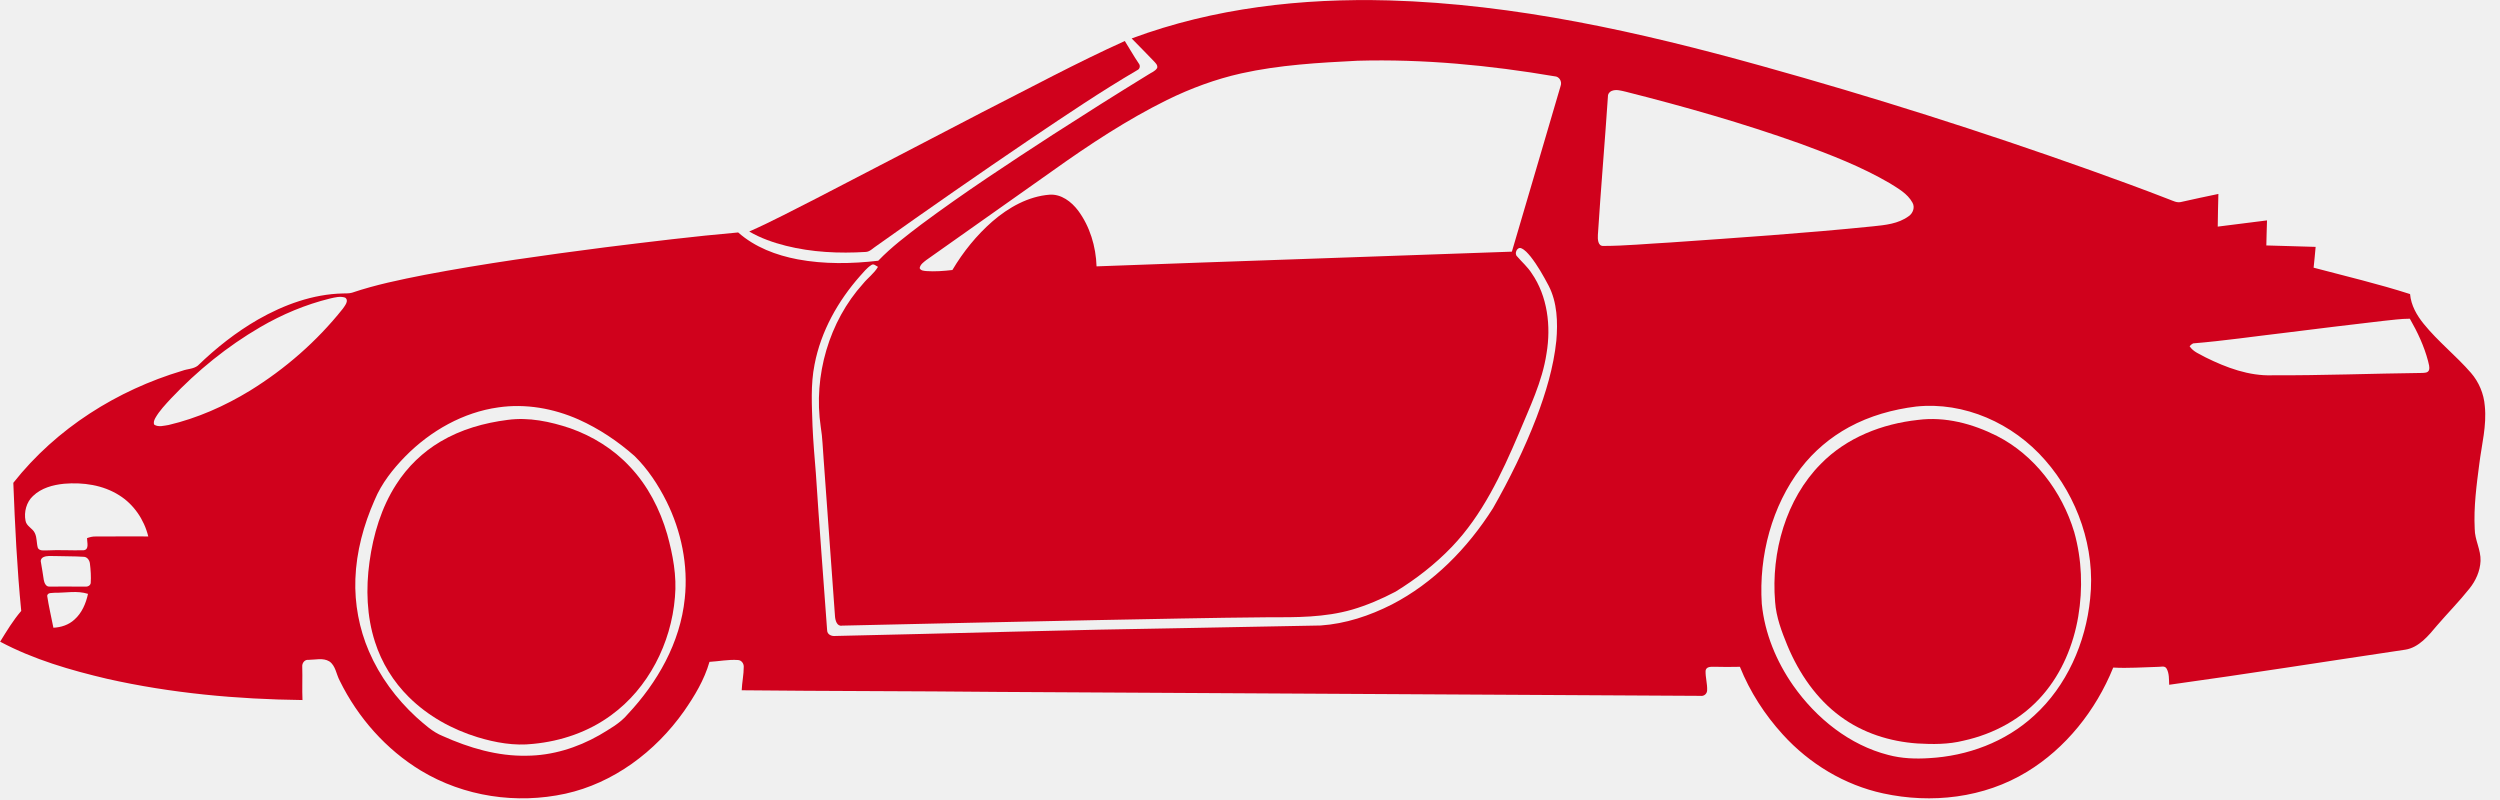
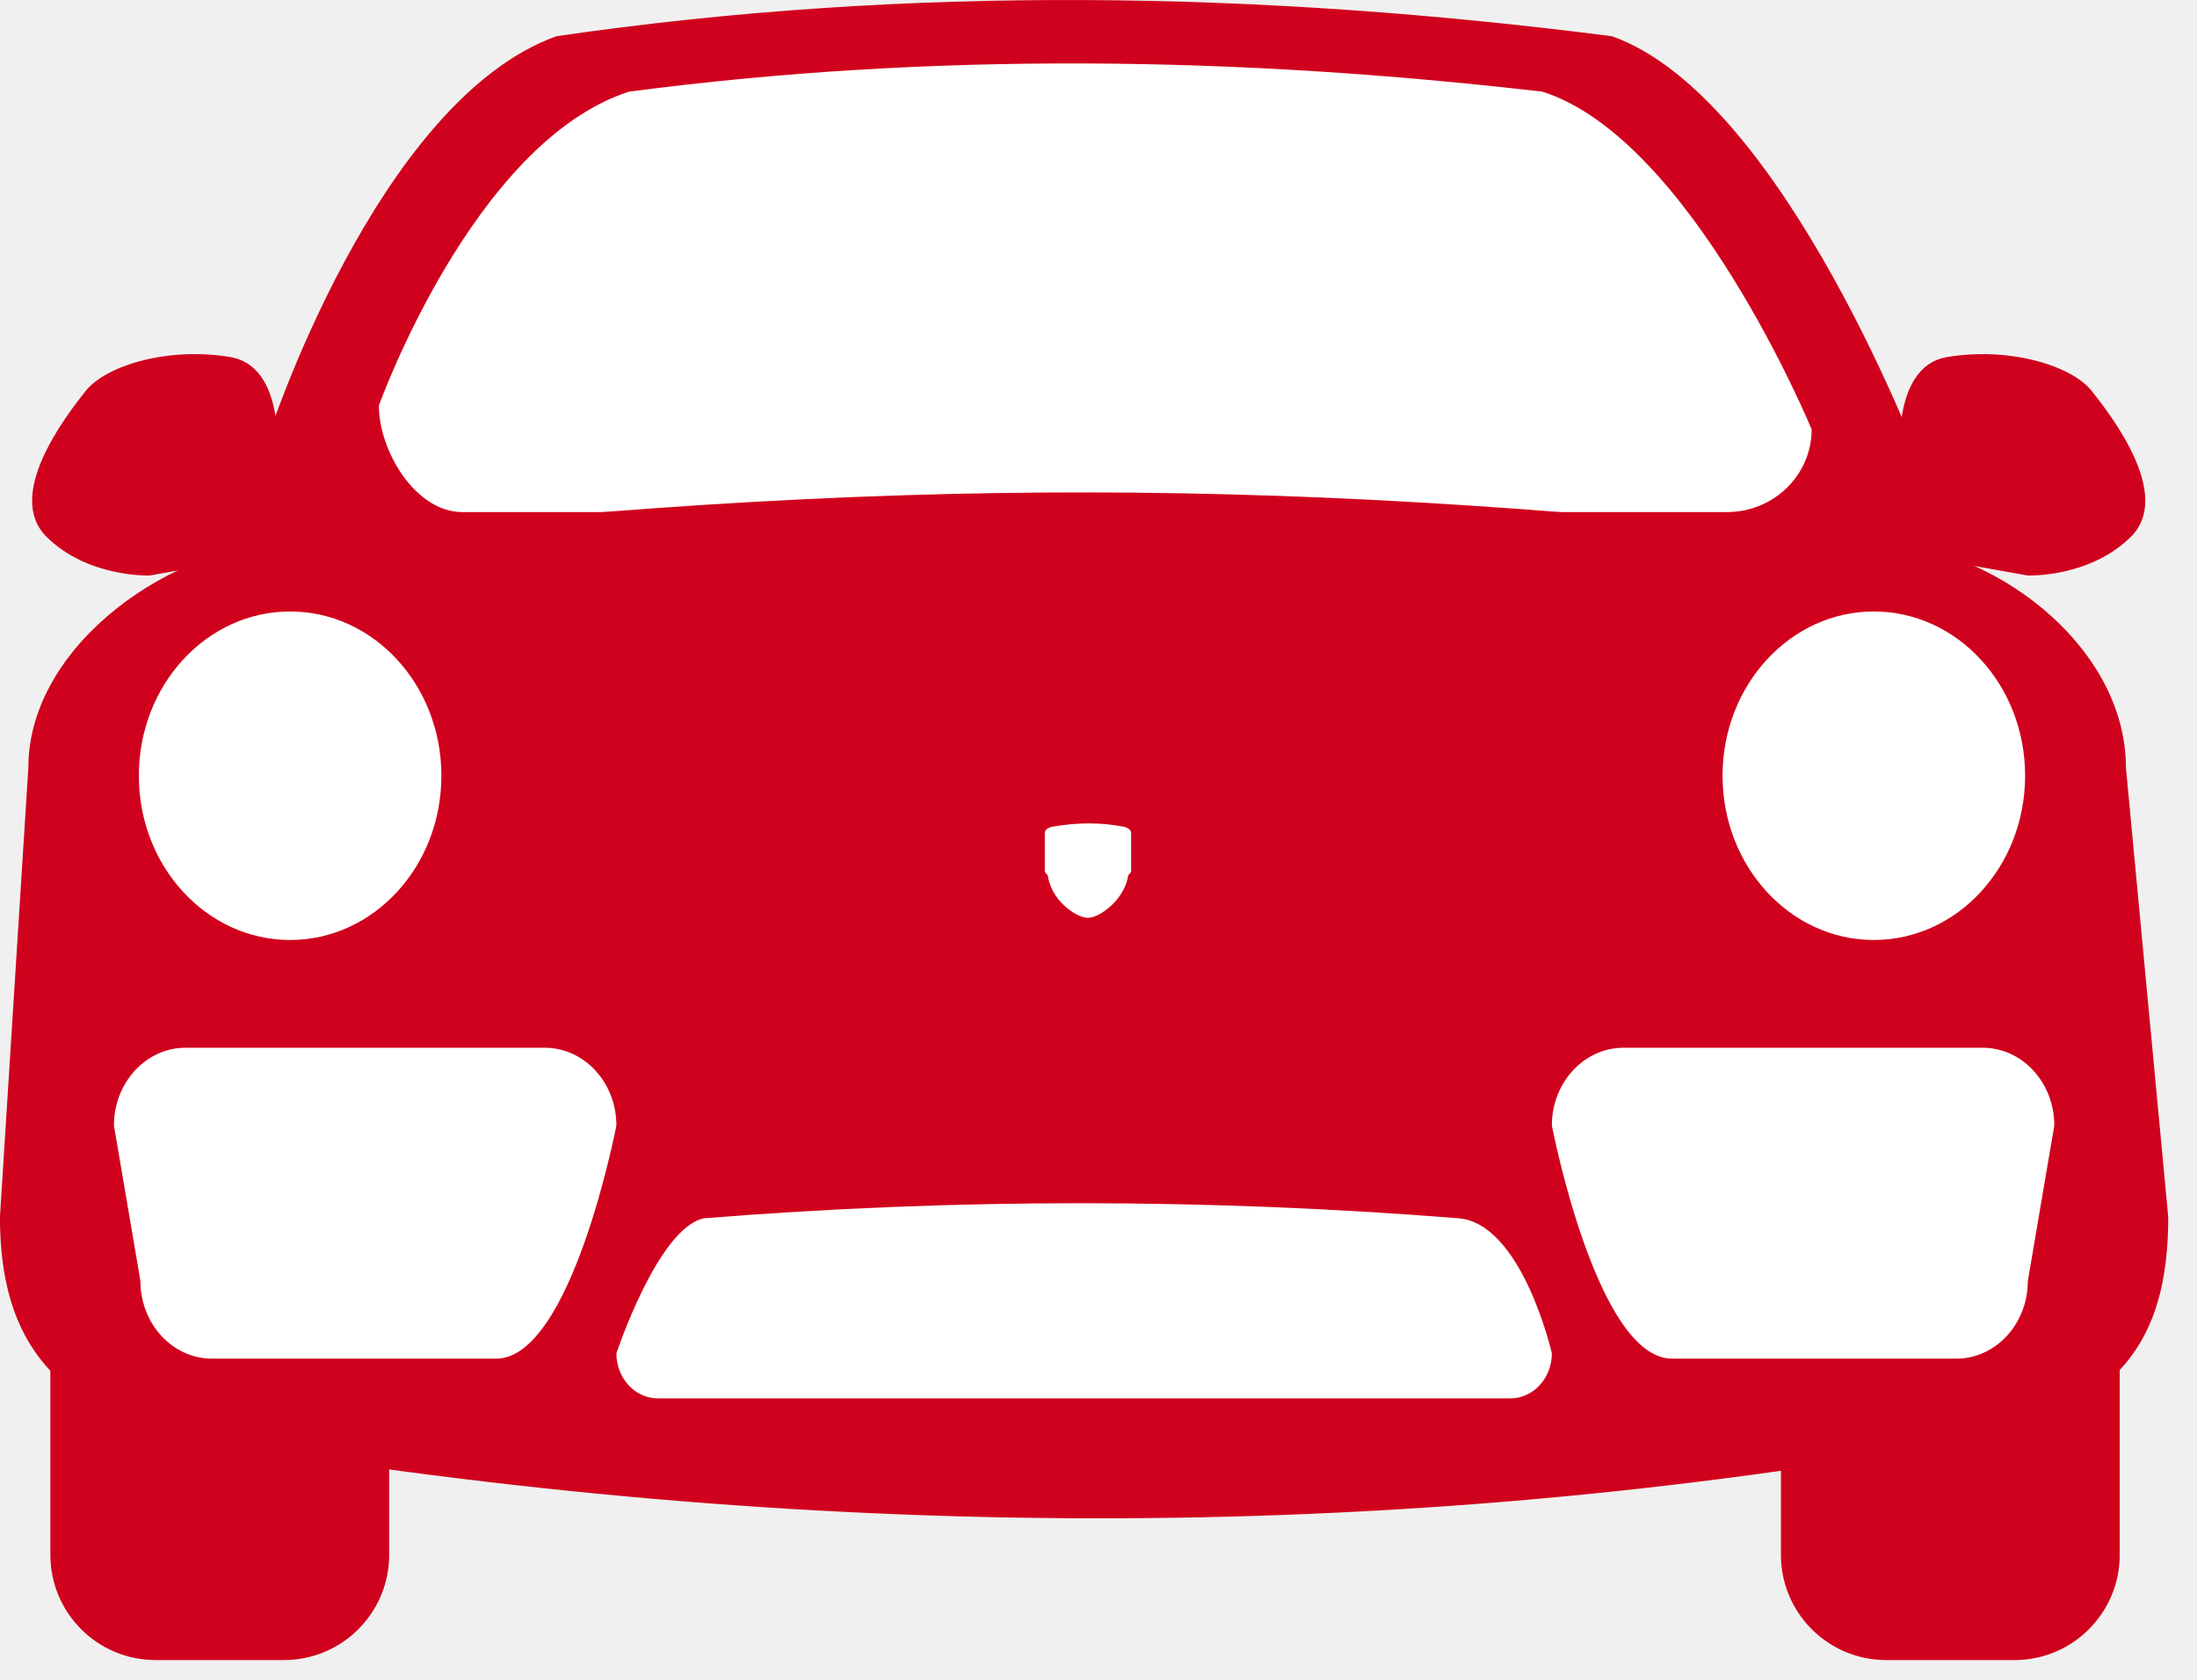
- <svg xmlns="http://www.w3.org/2000/svg" width="100%" height="100%" viewBox="0 0 147 47" version="1.1" xml:space="preserve" style="fill-rule:evenodd;clip-rule:evenodd;stroke-linejoin:round;stroke-miterlimit:2;">
-   <g transform="matrix(1,0,0,1,-326.937,-177.873)">
-     <g transform="matrix(0.871127,0,0,4.92181,-1410.05,-2248.77)">
-       <g transform="matrix(0.088726,0,0,0.0166361,1992.68,488.826)">
-         <path d="M875.28,280.84C937.92,258.86 1004.92,251.81 1071.01,253.52C1167.18,256.13 1261.84,276.22 1354.58,300.6C1438.69,322.68 1522.04,347.65 1604.46,375.4C1624.51,382.19 1644.54,389.06 1664.42,396.37C1667.46,397.41 1670.63,399.16 1673.95,398.21C1683.27,396.14 1692.66,394.42 1702.01,392.5C1701.73,400.32 1701.66,408.15 1701.51,415.97C1714.01,414.53 1726.5,412.99 1739,411.5C1738.74,417.49 1738.67,423.49 1738.48,429.49C1750.98,429.75 1763.48,430.24 1775.99,430.52C1775.5,435.5 1775.04,440.48 1774.45,445.45C1798.95,451.58 1823.64,457.08 1847.83,464.41C1848.56,472.55 1852.98,479.71 1858.19,485.78C1869.14,498.55 1882.79,508.64 1894.16,521C1900.16,527.52 1903.98,536 1904.69,544.85C1906.21,558.78 1902.35,572.43 1900.53,586.12C1898.39,601.64 1896.16,617.31 1897.01,633.01C1897.01,640.98 1901.78,648.04 1901.44,656.05C1901.12,663.39 1897.73,670.37 1893.01,675.9C1885.22,685.16 1876.44,693.51 1868.3,702.45C1861.75,709.85 1854.52,718.24 1844.18,719.78C1784.31,728.18 1724.51,737.16 1664.57,744.98C1664.36,741.08 1664.68,736.83 1662.6,733.37C1661.17,731 1658.14,732.25 1655.95,732.12C1644.64,732.38 1633.3,733.24 1622,732.63C1608.73,763.6 1585.71,790.66 1556.4,807.48C1523.6,826.37 1483.68,830.52 1446.94,822.98C1417.92,817.05 1390.99,801.93 1370.51,780.57C1356.94,766.49 1345.66,750.09 1338,732.08C1331.34,732.26 1324.68,732.19 1318.03,732.05C1315.74,732.05 1312.31,731.97 1311.89,734.93C1311.7,739.67 1313.32,744.3 1313.06,749.05C1312.93,751.62 1310.52,753.33 1308.05,752.94C1130.02,752.12 952,750.95 773.98,750.11C708.86,749.48 643.73,749.59 578.61,748.93C578.85,743.25 580.2,737.64 580.17,731.95C580.17,729.49 578.26,727.28 575.75,727.21C568.51,726.71 561.31,728.15 554.09,728.53C550.16,741.5 542.71,753.09 534.74,763.93C512.78,793.33 480.68,815.68 444.51,823.2C407.45,830.84 367.42,825.39 334.44,806.56C308.29,791.56 286.7,768.79 272.81,742.07C270.15,737.46 269.71,731.21 264.85,728.16C260.02,725.46 254.25,727.07 249.02,727.09C246.25,726.75 244.06,729.29 244.29,731.95C244.56,739.95 244.11,747.95 244.47,755.95C194.63,755.37 144.68,751.1 95.87,740.71C67.99,734.5 40.08,726.91 14.46,714.04C19.43,706.41 24.36,698.7 30.51,691.95C27.3,661.38 25.76,630.66 24.49,599.96C57.48,560.52 103.76,533.44 152.94,519.51C156.84,518.1 161.42,518.3 164.84,515.81C178.77,503.07 194.05,491.72 210.66,482.68C230.46,472.03 252.42,464.46 275.07,463.97C277.42,463.85 279.84,464.09 282.14,463.43C300.17,457.68 318.81,454.08 337.4,450.62C383.01,442.42 428.99,436.42 474.99,430.8C508.59,426.89 542.2,422.94 575.92,420.16C588.73,430.84 604.91,436.54 621.14,439.46C641.38,443.03 662.11,442.71 682.48,440.47C692.5,430.63 703.98,422.48 715.35,414.31C747.73,391.58 781.37,370.74 815.09,350.08C839.18,335.43 863.39,320.99 887.78,306.87C890.12,305.35 893.13,304.51 894.69,302.04C895.25,299.82 893.32,298.41 892,297.01C886.41,291.64 880.93,286.15 875.28,280.84M958.73,305.91C939.19,310.03 920.22,316.66 902.11,325.04C871.81,339.23 843.29,356.91 815.58,375.59C783.36,397.01 751.16,418.47 719.01,440C717,441.53 714.48,443.07 713.99,445.76C714.82,447.68 717.15,447.66 718.92,447.89C725.58,448.35 732.27,447.85 738.9,447.13C747.12,434.02 757.36,422.13 769.29,412.27C781.72,402.12 796.71,394.19 812.95,393.03C821.64,392.52 829.34,397.96 834.55,404.46C843.44,415.78 848.1,430.19 848.56,444.51C953.87,440.8 1059.21,437.56 1164.53,433.95C1176.85,394.25 1189.34,354.6 1201.62,314.89C1202.85,311.62 1200.48,308.09 1197,308.02C1147.47,300.07 1097.25,295.52 1047.06,296.85C1017.5,298.27 987.77,299.83 958.73,305.91M1240.35,318.56C1239.1,319.1 1238.01,320.16 1237.67,321.5C1235.29,354.99 1232.23,388.46 1229.95,421.98C1229.76,424.91 1229.91,429.93 1233.98,429.85C1250.99,429.82 1267.97,428.23 1284.95,427.37C1336.34,423.98 1387.75,420.7 1439.02,415.78C1448.44,414.86 1458.49,414.02 1466.49,408.42C1469.64,406.37 1471.38,402.04 1469.21,398.65C1465.38,392.14 1458.33,388.59 1452.07,384.84C1430.44,372.9 1407.13,364.42 1383.84,356.36C1340.26,341.68 1295.8,329.74 1251.08,319.08C1247.59,318.35 1243.83,317.16 1240.35,318.56M1168.62,437.48C1172.27,441.51 1176.57,444.97 1179.63,449.53C1191.63,465.88 1194.4,487.4 1190.89,507.01C1187.65,527.45 1177.93,545.94 1169.74,564.7C1156.6,593.84 1141.95,623.2 1118.9,645.89C1106.13,658.48 1091.52,669.11 1076.05,678.11C1065.43,683.37 1054.38,687.88 1042.94,691.03C1022.14,696.7 1000.4,696.56 979.01,696.51C934.99,696.85 890.98,697.83 846.97,698.57C782.97,699.83 718.97,701.09 654.98,702.51C651.12,703.21 649.8,698.82 649.59,695.84C646.65,658.24 643.84,620.62 640.94,583.01C640.23,575.29 640.13,567.5 638.75,559.86C632.96,523.03 645.16,483.92 670.94,456.97C674.54,452.76 679.33,449.63 682.28,444.87C680.67,444.1 678.97,442.29 677.15,443.61C673.77,445.63 671.28,448.75 668.56,451.53C651.97,469.29 638.9,490.97 634.03,514.98C630.95,529.49 632.01,544.39 632.48,559.09C633.01,570.42 634.03,581.71 635.02,593.01C637.61,630.64 640.7,668.24 643.6,705.86C643.68,709.1 647.27,710.28 650.01,709.93C738.99,708.12 827.95,705.52 916.94,704.25C950.96,703.56 984.99,703.09 1019.01,702.41C1037.88,701.19 1056.25,695.47 1073.24,687.32C1104.66,672.01 1130.76,647.1 1150.13,618.22C1162.72,597.38 1174.02,575.71 1183.21,553.15C1190.31,535.41 1196.24,517 1198.34,497.94C1199.56,484.6 1199.05,470.42 1192.5,458.41C1188.4,451.11 1184.09,443.87 1178.72,437.43C1176.64,435.12 1174.5,432.62 1171.55,431.46C1168.41,430.42 1166.07,435.49 1168.62,437.48M265.43,467.6C246.84,471.92 228.94,479.01 212.23,488.22C187.34,501.92 164.52,519.34 144.42,539.41C140.16,543.8 135.68,548.14 132.51,553.43C131.72,554.86 130.84,556.65 131.75,558.25C135.07,560.14 139.05,558.9 142.59,558.43C164.43,553.57 185.32,544.85 204.68,533.69C231.18,518.22 255.32,498.47 275.11,474.98C276.65,472.83 280.11,469.14 276.93,466.96C273.17,465.77 269.17,466.8 265.43,467.6M1827.13,483.7C1802.23,486.38 1777.35,489.33 1752.48,492.24C1729.24,494.8 1706.05,498.02 1682.76,499.83C1681.74,500.34 1680.86,501.03 1680.12,501.88C1682.98,506.03 1688.01,507.55 1692.25,509.86C1708.1,517.28 1725.27,523.3 1743.01,522.74C1781.02,522.89 1819.01,521.48 1857.01,521.05C1858.85,520.93 1861.38,521.09 1862.24,518.99C1862.91,516.85 1862.01,514.65 1861.54,512.58C1858.53,501.76 1853.47,491.65 1847.66,482.1C1840.78,482.12 1833.96,483.06 1827.13,483.7M393.43,545.79C366.85,549.3 342.08,562.44 322.8,580.85C313.34,589.98 304.64,600.27 299.31,612.41C291.01,630.15 285.45,649.36 284.71,669.01C284.04,686.81 287.61,704.74 295.02,720.94C303.27,739.08 315.91,755.05 330.89,768.11C337.15,773.32 343.43,778.9 351.16,781.8C371.3,790.33 392.93,796.37 414.96,795.93C434.28,795.84 453.33,790.3 470.29,781.19C477.96,776.83 486.08,772.72 492.01,766.01C514.28,743.59 531.87,714.93 535.3,683.01C538.02,659.09 532.62,634.63 521.46,613.41C515.09,601.39 507.15,590.04 497.15,580.75C484.31,570.04 469.98,561.02 454.57,554.5C435.39,546.46 414.12,542.93 393.43,545.79M1472.13,545.17C1454.43,547.23 1436.88,551.82 1420.98,559.99C1406.95,567.2 1394.3,577.2 1384.33,589.45C1362.39,616.46 1352.29,652.3 1354.64,686.82C1356.84,708.1 1365.81,728.29 1378.45,745.41C1396.23,769.33 1421.66,788.35 1450.9,795.39C1461.04,797.95 1471.59,798.31 1481.99,797.67C1510.93,796.15 1539.95,786.22 1561.96,767.02C1586.42,746.01 1601.16,714.98 1604.45,683.12C1608.64,647.05 1594.8,610.09 1570.25,583.73C1545.64,556.99 1508.48,541.59 1472.13,545.17M39.43,609.45C34.49,613.75 32.44,620.88 33.78,627.22C34.57,631.29 39.23,632.55 40.88,636.09C42.58,639.41 42.07,643.31 43.18,646.79C44.64,649.07 47.75,648.39 50.04,648.48C59.35,648.01 68.68,648.61 77.98,648.38C82.45,647.94 80.53,642.6 80.56,639.67C82.61,638.99 84.73,638.44 86.92,638.5C100.32,638.34 113.74,638.52 127.15,638.46C124.01,626.27 116.03,615.41 105.18,608.98C92.63,601.43 77.47,599.49 63.08,600.62C54.66,601.43 45.84,603.61 39.43,609.45M47.28,653.37C45.94,653.92 45.04,655.4 45.46,656.85C46.33,661.09 46.91,665.37 47.65,669.64C48.05,671.81 49.3,674.65 51.96,674.47C60.99,674.52 70.02,674.36 79.05,674.49C80.83,674.68 83.04,673.93 83.37,671.93C83.71,667.27 83.36,662.55 82.76,657.92C82.48,655.52 80.65,653.12 78.07,653.09C70.72,652.6 63.34,652.81 55.98,652.54C53.09,652.58 50,652.14 47.28,653.37M50.24,681.06C51.47,688.77 53.39,696.37 54.98,704.02C60.76,703.76 66.63,702.02 71.03,698.13C76.6,693.49 79.73,686.63 81.3,679.69C73.08,677.2 64.37,679.02 55.95,678.9C54.03,679.22 50.75,678.5 50.24,681.06Z" style="fill:rgb(208,1,28);fill-rule:nonzero;" />
+ <svg xmlns="http://www.w3.org/2000/svg" width="100%" height="100%" viewBox="0 0 51 39" version="1.1" xml:space="preserve" style="fill-rule:evenodd;clip-rule:evenodd;stroke-linejoin:round;stroke-miterlimit:1.5;">
+   <g transform="matrix(1,0,0,1,-373.032,-223.986)">
+     <g transform="matrix(0.798123,0,0,0.866744,80.4089,33.2228)">
+       <g>
+         <g transform="matrix(1.08929,0,0,1.25776,-34.2906,-67.8694)">
+           <path d="M378.456,257.315C378.456,256.079 377.198,255.075 375.647,255.075L372.219,255.075C370.668,255.075 369.41,256.079 369.41,257.315L369.41,262.062C369.41,263.298 370.668,264.302 372.219,264.302L375.647,264.302C377.198,264.302 378.456,263.298 378.456,262.062L378.456,257.315Z" style="fill:rgb(208,1,28);" />
+         </g>
+         <g transform="matrix(1.08929,0,0,1.25776,16.0431,-67.8694)">
+           <path d="M378.456,257.315C378.456,256.079 377.198,255.075 375.647,255.075L372.219,255.075C370.668,255.075 369.41,256.079 369.41,257.315L369.41,262.062C369.41,263.298 370.668,264.302 372.219,264.302L375.647,264.302C377.198,264.302 378.456,263.298 378.456,262.062L378.456,257.315Z" style="fill:rgb(208,1,28);" />
+         </g>
+         <g transform="matrix(1,0,0,1,-0.196384,-0.853403)">
+           <path d="M422.769,233.519C422.769,233.519 418.738,223.537 413.715,221.915C403.508,220.708 393.279,220.539 383.019,221.915C377.781,223.65 374.614,232.7 374.614,232.7C374.614,234.268 375.847,236.361 377.416,236.361L419.926,236.361C421.495,236.361 422.769,235.087 422.769,233.519Z" style="fill:rgb(208,1,28);" />
+         </g>
+         <g transform="matrix(0.865368,0,0,0.779558,53.4802,49.5512)">
+           <path d="M422.769,233.519C422.769,233.519 418.738,223.537 413.715,221.915C403.508,220.708 393.279,220.539 383.019,221.915C377.781,223.65 374.614,232.7 374.614,232.7C374.614,234.268 375.847,236.361 377.416,236.361L419.926,236.361C421.495,236.361 422.769,235.087 422.769,233.519Z" style="fill:white;" />
+         </g>
+         <g transform="matrix(1.02415,0,0,1.04645,-12.256,-12.7285)">
+           <path d="M430.335,242.133C430.335,238.958 426.419,236.38 423.175,236.38C406.816,234.693 395.064,234.629 378.199,236.38C374.955,236.38 370.766,238.958 370.766,242.133L369.959,253.638C369.959,256.812 371.503,258.731 375.836,259.39C392.756,261.962 409.374,262.047 425.659,259.39C430.154,258.656 431.537,256.812 431.537,253.638L430.335,242.133Z" style="fill:rgb(208,1,28);" />
+         </g>
+         <g transform="matrix(1,0,0,1,-0.226082,-0.211313)">
+           <path d="M384.793,250.451C384.793,249.302 383.86,248.369 382.711,248.369L372.261,248.369C371.112,248.369 370.179,249.302 370.179,250.451L370.949,254.615C370.949,255.764 371.882,256.697 373.032,256.697L381.285,256.697C383.489,256.715 384.793,250.451 384.793,250.451Z" style="fill:white;" />
+         </g>
+         <g transform="matrix(-1,0,0,1,796.568,-0.211313)">
+           <path d="M384.793,250.451C384.793,249.302 383.86,248.369 382.711,248.369L372.261,248.369C371.112,248.369 370.179,249.302 370.179,250.451L370.949,254.615C370.949,255.764 371.882,256.697 373.032,256.697L381.285,256.697C383.489,256.715 384.793,250.451 384.793,250.451Z" style="fill:white;" />
+         </g>
+         <g transform="matrix(0.901271,0,0,0.901271,34.4752,21.9802)">
+           <circle cx="377.913" cy="242.869" r="4.882" style="fill:white;" />
+         </g>
+         <g transform="matrix(0.901271,0,0,0.901271,80.5378,21.9802)">
+           <circle cx="377.913" cy="242.869" r="4.882" style="fill:white;" />
+         </g>
+         <g transform="matrix(1,0,0,1,-1.21595,-0.227843)">
+           <path d="M412.991,256.571C412.991,256.571 412.129,253.089 410.274,252.953C402.959,252.417 395.644,252.413 388.329,252.953C386.992,253.211 385.783,256.571 385.783,256.571C385.783,257.237 386.323,257.777 386.989,257.777L411.785,257.777C412.45,257.777 412.991,257.237 412.991,256.571Z" style="fill:white;" />
+         </g>
+         <g transform="matrix(1,0,0,1,1.35012,0)">
+           <path d="M373.321,232.841C373.321,232.841 373.768,229.932 371.987,229.656C370.206,229.379 368.377,229.87 367.775,230.57C367.173,231.271 365.434,233.362 366.638,234.467C367.842,235.572 369.645,235.507 369.645,235.507L375.991,234.467L374.771,232.065C374.771,232.065 374.675,233.146 373.976,233.283C373.276,233.421 373.321,232.841 373.321,232.841Z" style="fill:rgb(208,1,28);" />
+         </g>
+         <g transform="matrix(-1,0,0,1,795.258,0)">
+           <path d="M373.321,232.841C373.321,232.841 373.768,229.932 371.987,229.656C370.206,229.379 368.377,229.87 367.775,230.57C367.173,231.271 365.434,233.362 366.638,234.467C367.842,235.572 369.645,235.507 369.645,235.507L375.991,234.467L374.771,232.065C374.771,232.065 374.675,233.146 373.976,233.283C373.276,233.421 373.321,232.841 373.321,232.841Z" style="fill:rgb(208,1,28);" />
+         </g>
      </g>
-       <g transform="matrix(0.088726,0,0,0.0166361,1992.68,488.826)">
-         <path d="M761.74,333.74C797.73,316.48 833.33,298.34 870.06,282.68C873.61,287.96 876.82,293.46 880.55,298.63C882.07,300.24 881.64,302.76 879.55,303.6C851.95,318.85 825.36,335.85 798.74,352.73C759.19,378.02 719.94,403.77 680.97,429.93C678.4,431.44 676.18,434 673.03,434.15C652.71,435.33 632.12,434.44 612.26,429.74C602.6,427.43 593.06,424.3 584.34,419.49C601.77,412.23 618.63,403.69 635.67,395.58C677.74,375.06 719.72,354.36 761.74,333.74L761.74,333.74Z" style="fill:rgb(208,1,28);fill-rule:nonzero;" />
-       </g>
-       <g transform="matrix(0.088726,0,0,0.0166361,1992.68,488.826)">
-         <path d="M400.52,554.77C416.63,552.7 432.95,555.94 448.28,560.81C465.16,566.46 481.01,575.64 493.55,588.37C507.01,601.76 516.43,618.85 521.95,636.94C526.22,651.52 529.33,666.8 527.82,682.06C525,715.42 507.27,747.58 479.56,766.64C462.1,778.85 441.19,785.5 420.09,787.41C405.75,788.99 391.31,786.56 377.55,782.6C358.29,776.99 339.94,767.48 325.26,753.69C313.68,742.86 304.69,729.22 299.62,714.18C293.33,695.83 292.64,675.94 295.44,656.86C298.29,637.12 304.51,617.52 315.87,600.98C324.44,588.33 336.07,577.82 349.4,570.38C365.08,561.58 382.75,556.89 400.52,554.77Z" style="fill:rgb(208,1,28);fill-rule:nonzero;" />
-       </g>
-       <g transform="matrix(0.088726,0,0,0.0166361,1992.68,488.826)">
-         <path d="M1473.5,554.78C1494.14,552.24 1515.08,557.51 1533.65,566.36C1561.74,579.88 1582.93,605.84 1592.34,635.36C1598.17,654.94 1598.97,675.9 1595.39,695.98C1591.71,716.51 1582.88,736.35 1568.78,751.85C1553.04,769.37 1531.05,780.37 1508.17,785.11C1496.65,787.85 1484.7,787.79 1472.95,787.13C1452.22,785.75 1431.51,779.68 1414.4,767.67C1396.34,755.19 1383,736.84 1374.18,716.92C1369.81,706.86 1365.6,696.5 1364.78,685.45C1361.6,649.67 1373.12,611.56 1399.48,586.43C1419.29,567.29 1446.46,557.54 1473.5,554.78L1473.5,554.78Z" style="fill:rgb(208,1,28);fill-rule:nonzero;" />
+       <g transform="matrix(0.821215,0,0,0.821215,69.7967,43.3241)">
+         <g transform="matrix(0.0298274,0,0,0.0167046,341.376,202.569)">
+           <path d="M2003.8,2385.72C1980.23,2378.17 1954.74,2377.85 1927.06,2385.72L1927.06,2459.12L2003.8,2459.12L2003.8,2385.72Z" style="fill:rgb(255,255,254);stroke:rgb(255,255,254);stroke-width:25.75px;" />
+         </g>
+         <g transform="matrix(0.0143786,0,0,0.0151799,371.099,206.233)">
+           <path d="M1930.44,2466.59L2089.63,2466.71C2085.36,2511.95 2029.12,2545.76 2010.04,2545.76C1990.95,2545.76 1934.89,2514.88 1930.44,2466.59Z" style="fill:rgb(255,255,254);stroke:rgb(255,255,254);stroke-width:41.1px;" />
+         </g>
      </g>
    </g>
  </g>
</svg>
